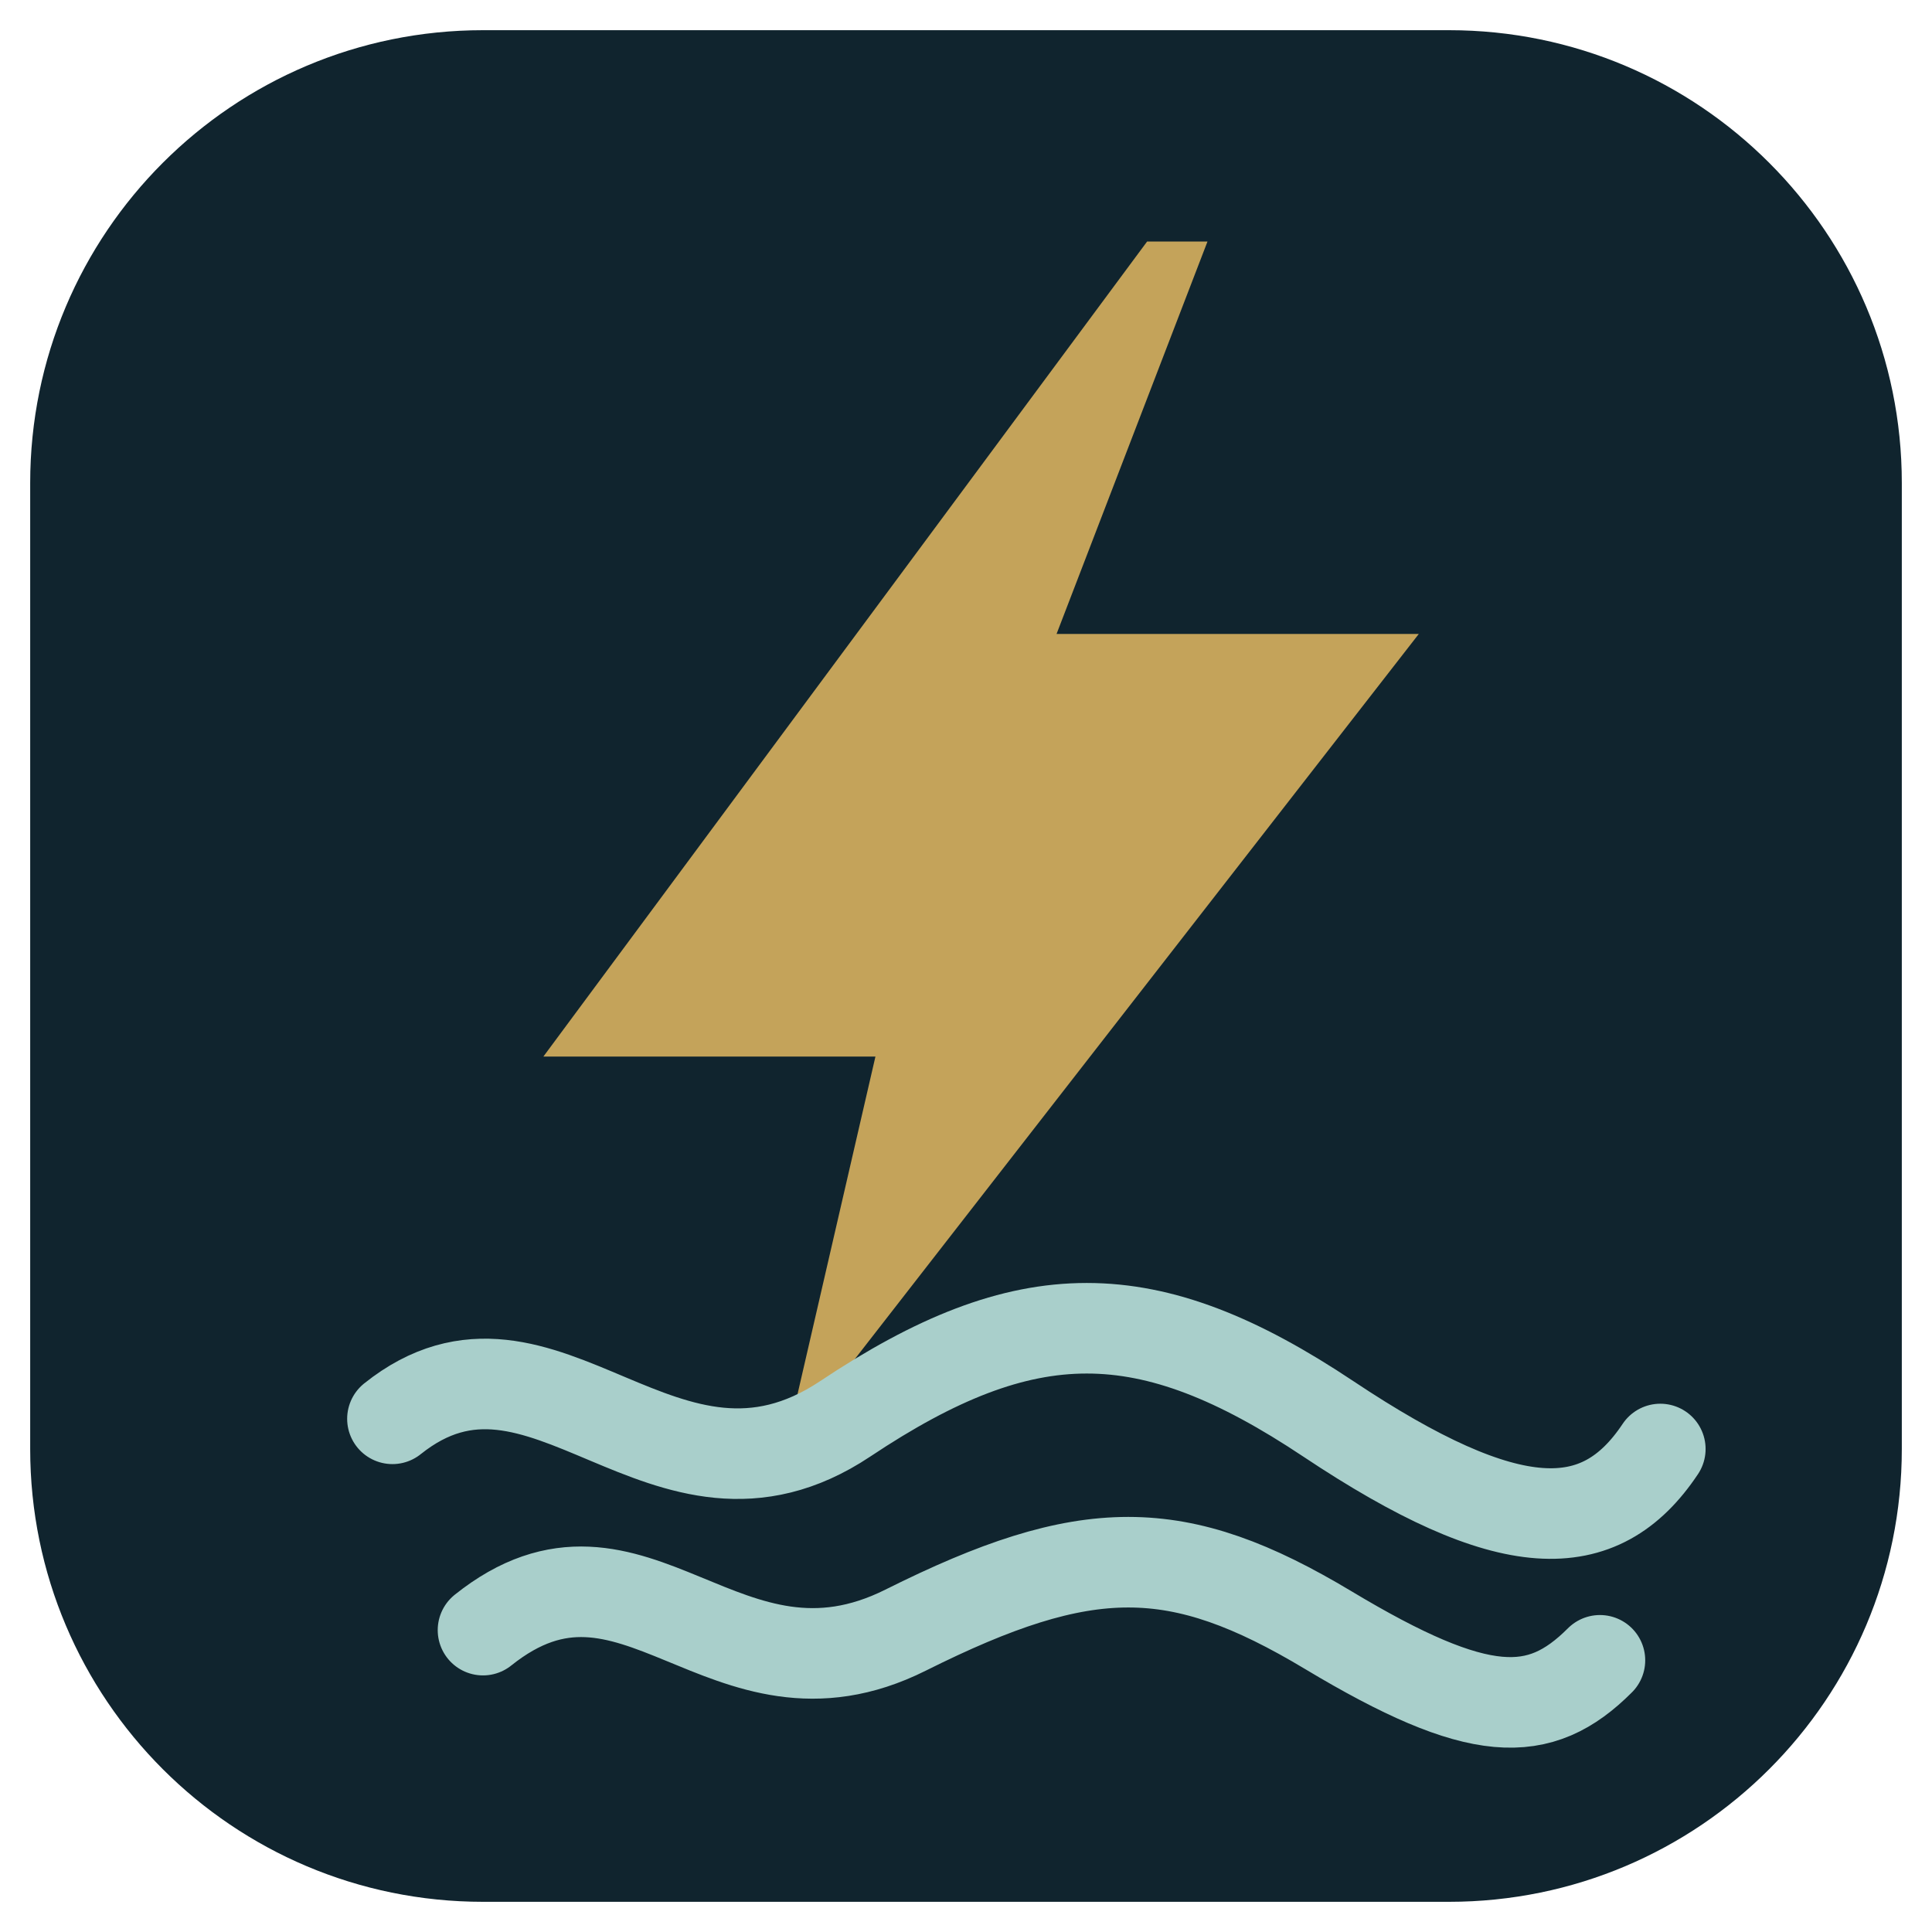
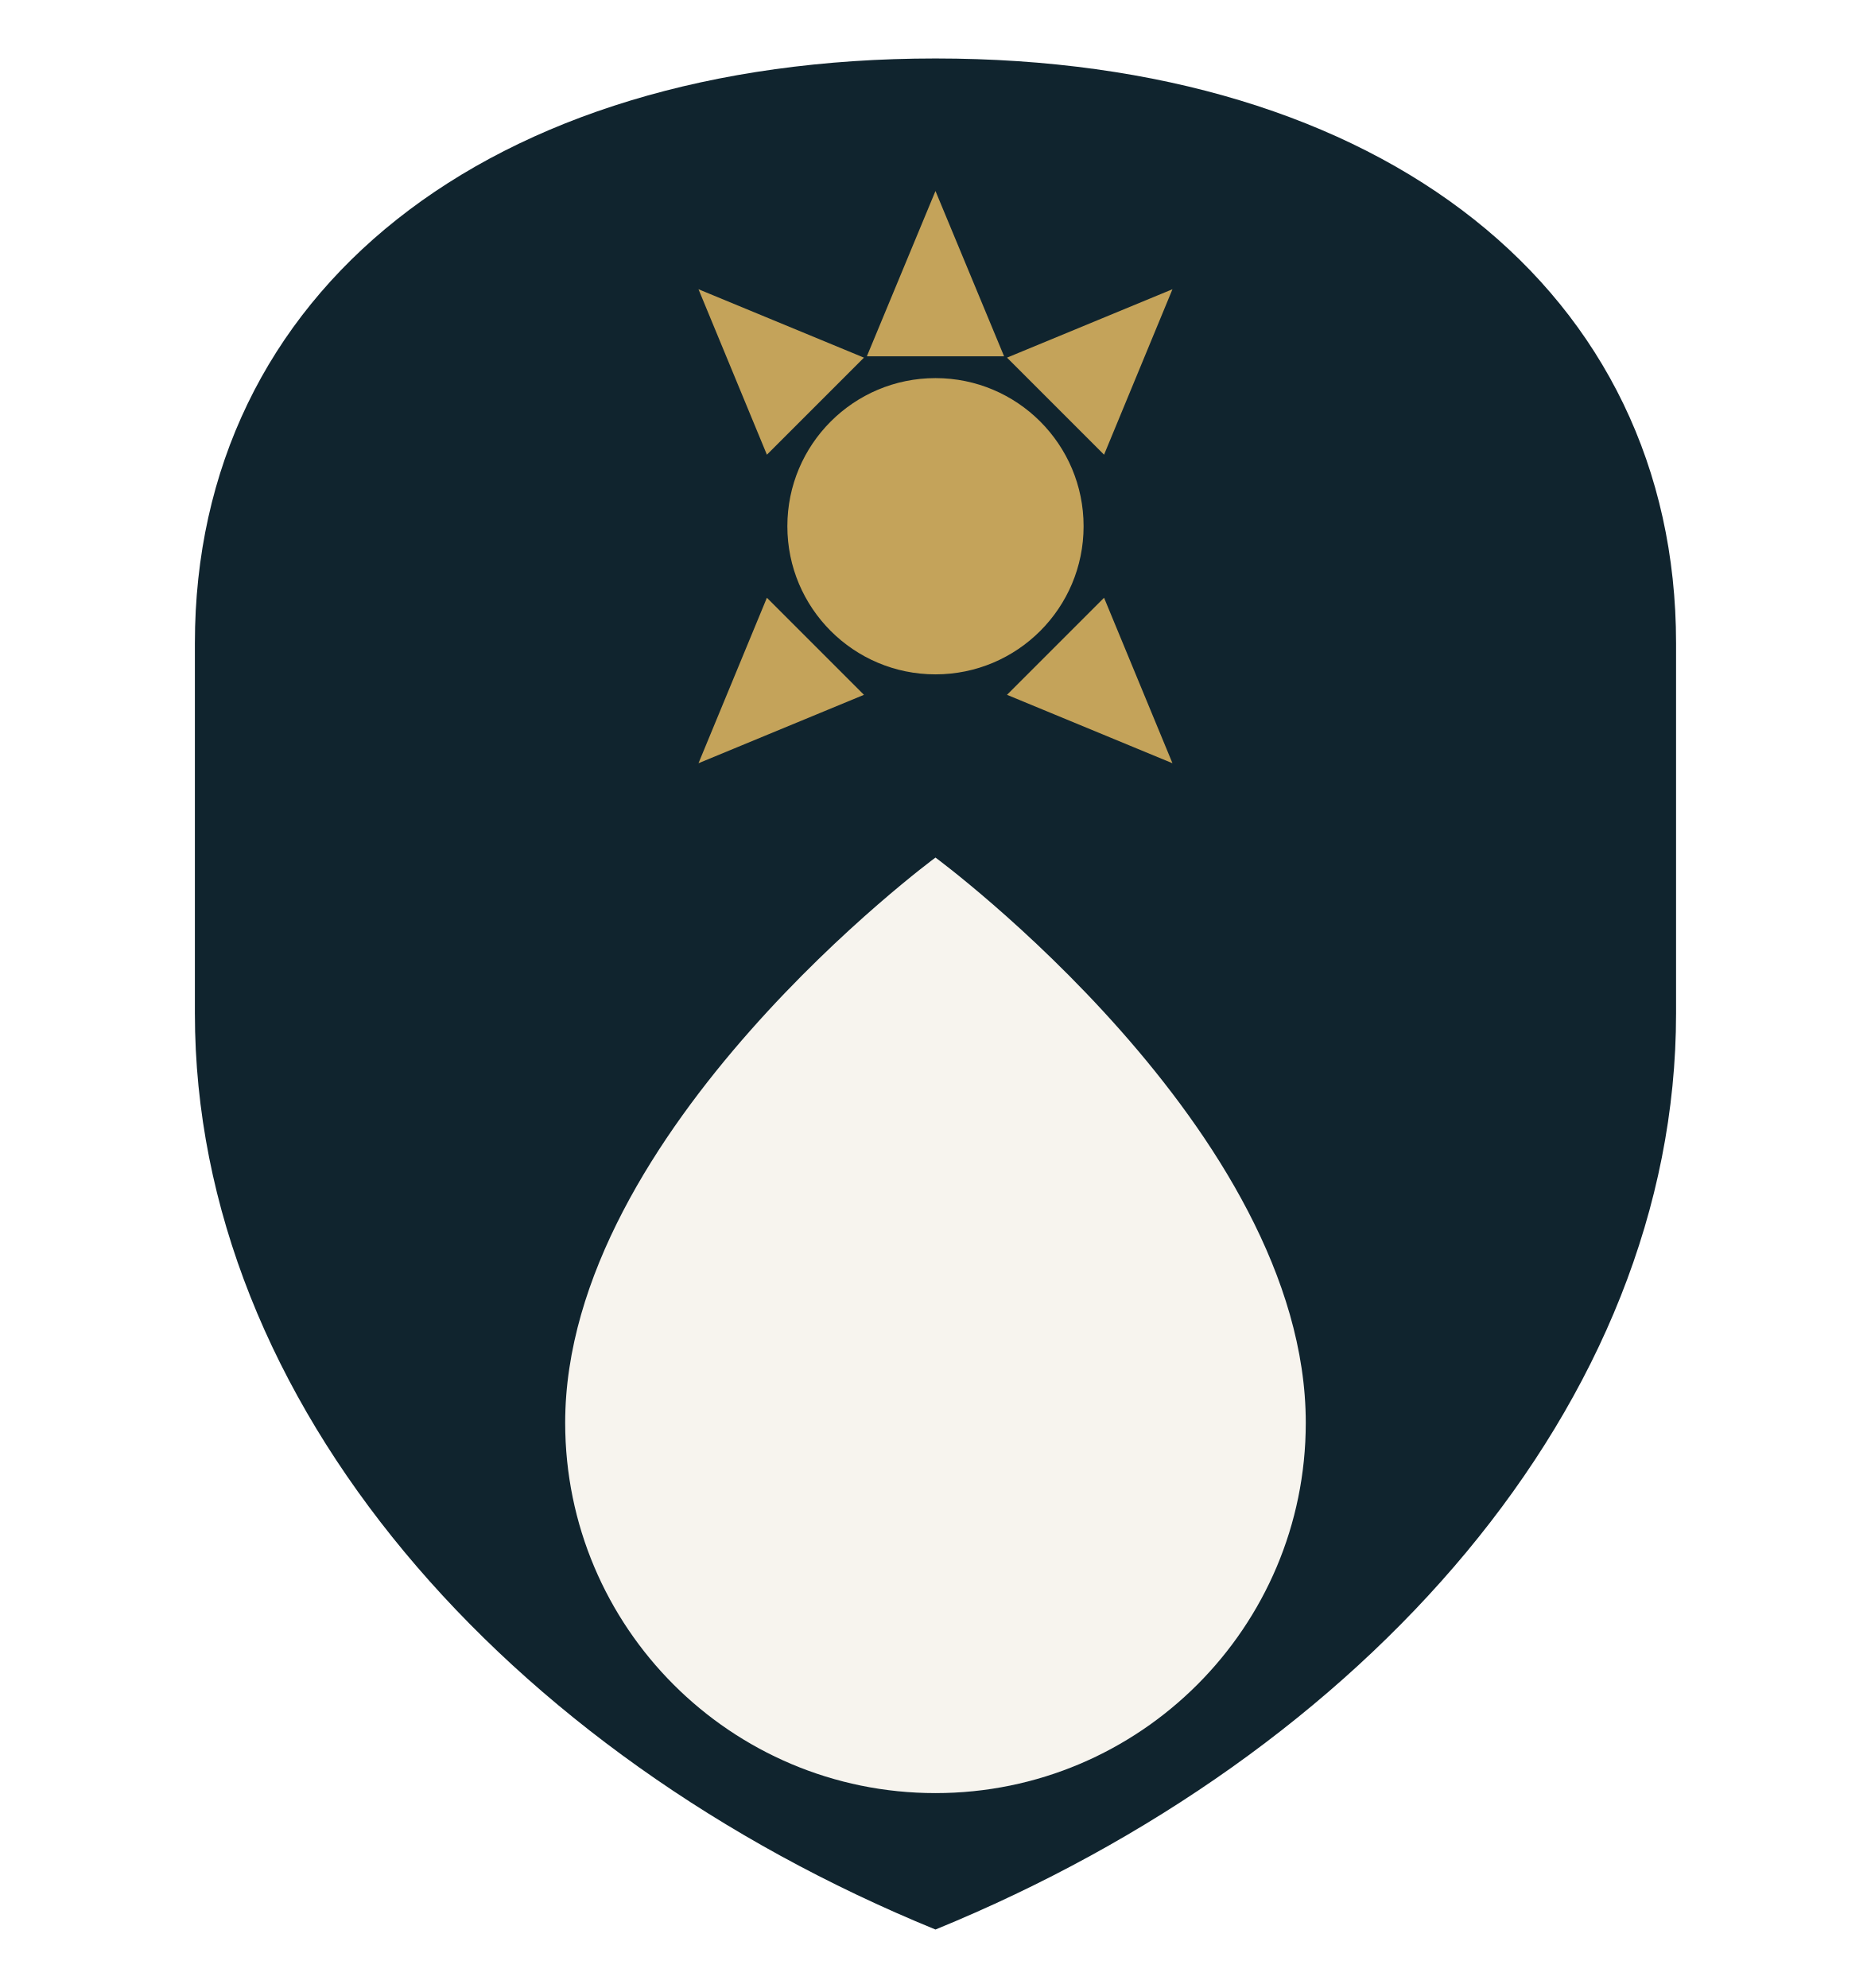
- <svg xmlns="http://www.w3.org/2000/svg" viewBox="0 0 64 64">
-   <rect x="1" y="1" width="62" height="62" rx="15" fill="#10242E" />
-   <path d="m38 8-20 27h11l-3 13 21-27H35l5-13Z" fill="#C4A35A" />
-   <path d="M13 47c5-4 9 4 15 0s10-4 16 0 9 4 11 1M16 54c5-4 8 3 14 0s9-3 14 0 7 3 9 1" fill="none" stroke="#A9CFCB" stroke-linecap="round" stroke-width="3" />
+ <svg xmlns="http://www.w3.org/2000/svg" viewBox="0 0 96 102" fill="none">
+   <path fill="#F7F4EE" d="M48 44C48 44 67 58 67 73A19 19 0 1 1 29 73C29 58 48 44 48 44Z" />
+   <path fill="#10242E" fill-rule="evenodd" d="M48 3C71 3 86 15 86 33V52C86 72 70 90 48 99C26 90 10 72 10 52V33C10 15 25 3 48 3Z M48 44C48 44 67 58 67 73A19 19 0 1 1 29 73C29 58 48 44 48 44Z" />
+   <circle cx="48" cy="27" r="7.6" fill="#C4A35A" />
+   <path d="M39.35 23.33L35.84 14.84L44.33 18.35Z M44.48 18.28L48.00 9.80L51.52 18.28Z M51.67 18.35L60.16 14.84L56.65 23.33Z M56.65 30.67L60.16 39.16L51.67 35.65Z M44.33 35.65L35.84 39.16L39.35 30.67Z" fill="#C4A35A" />
</svg>
